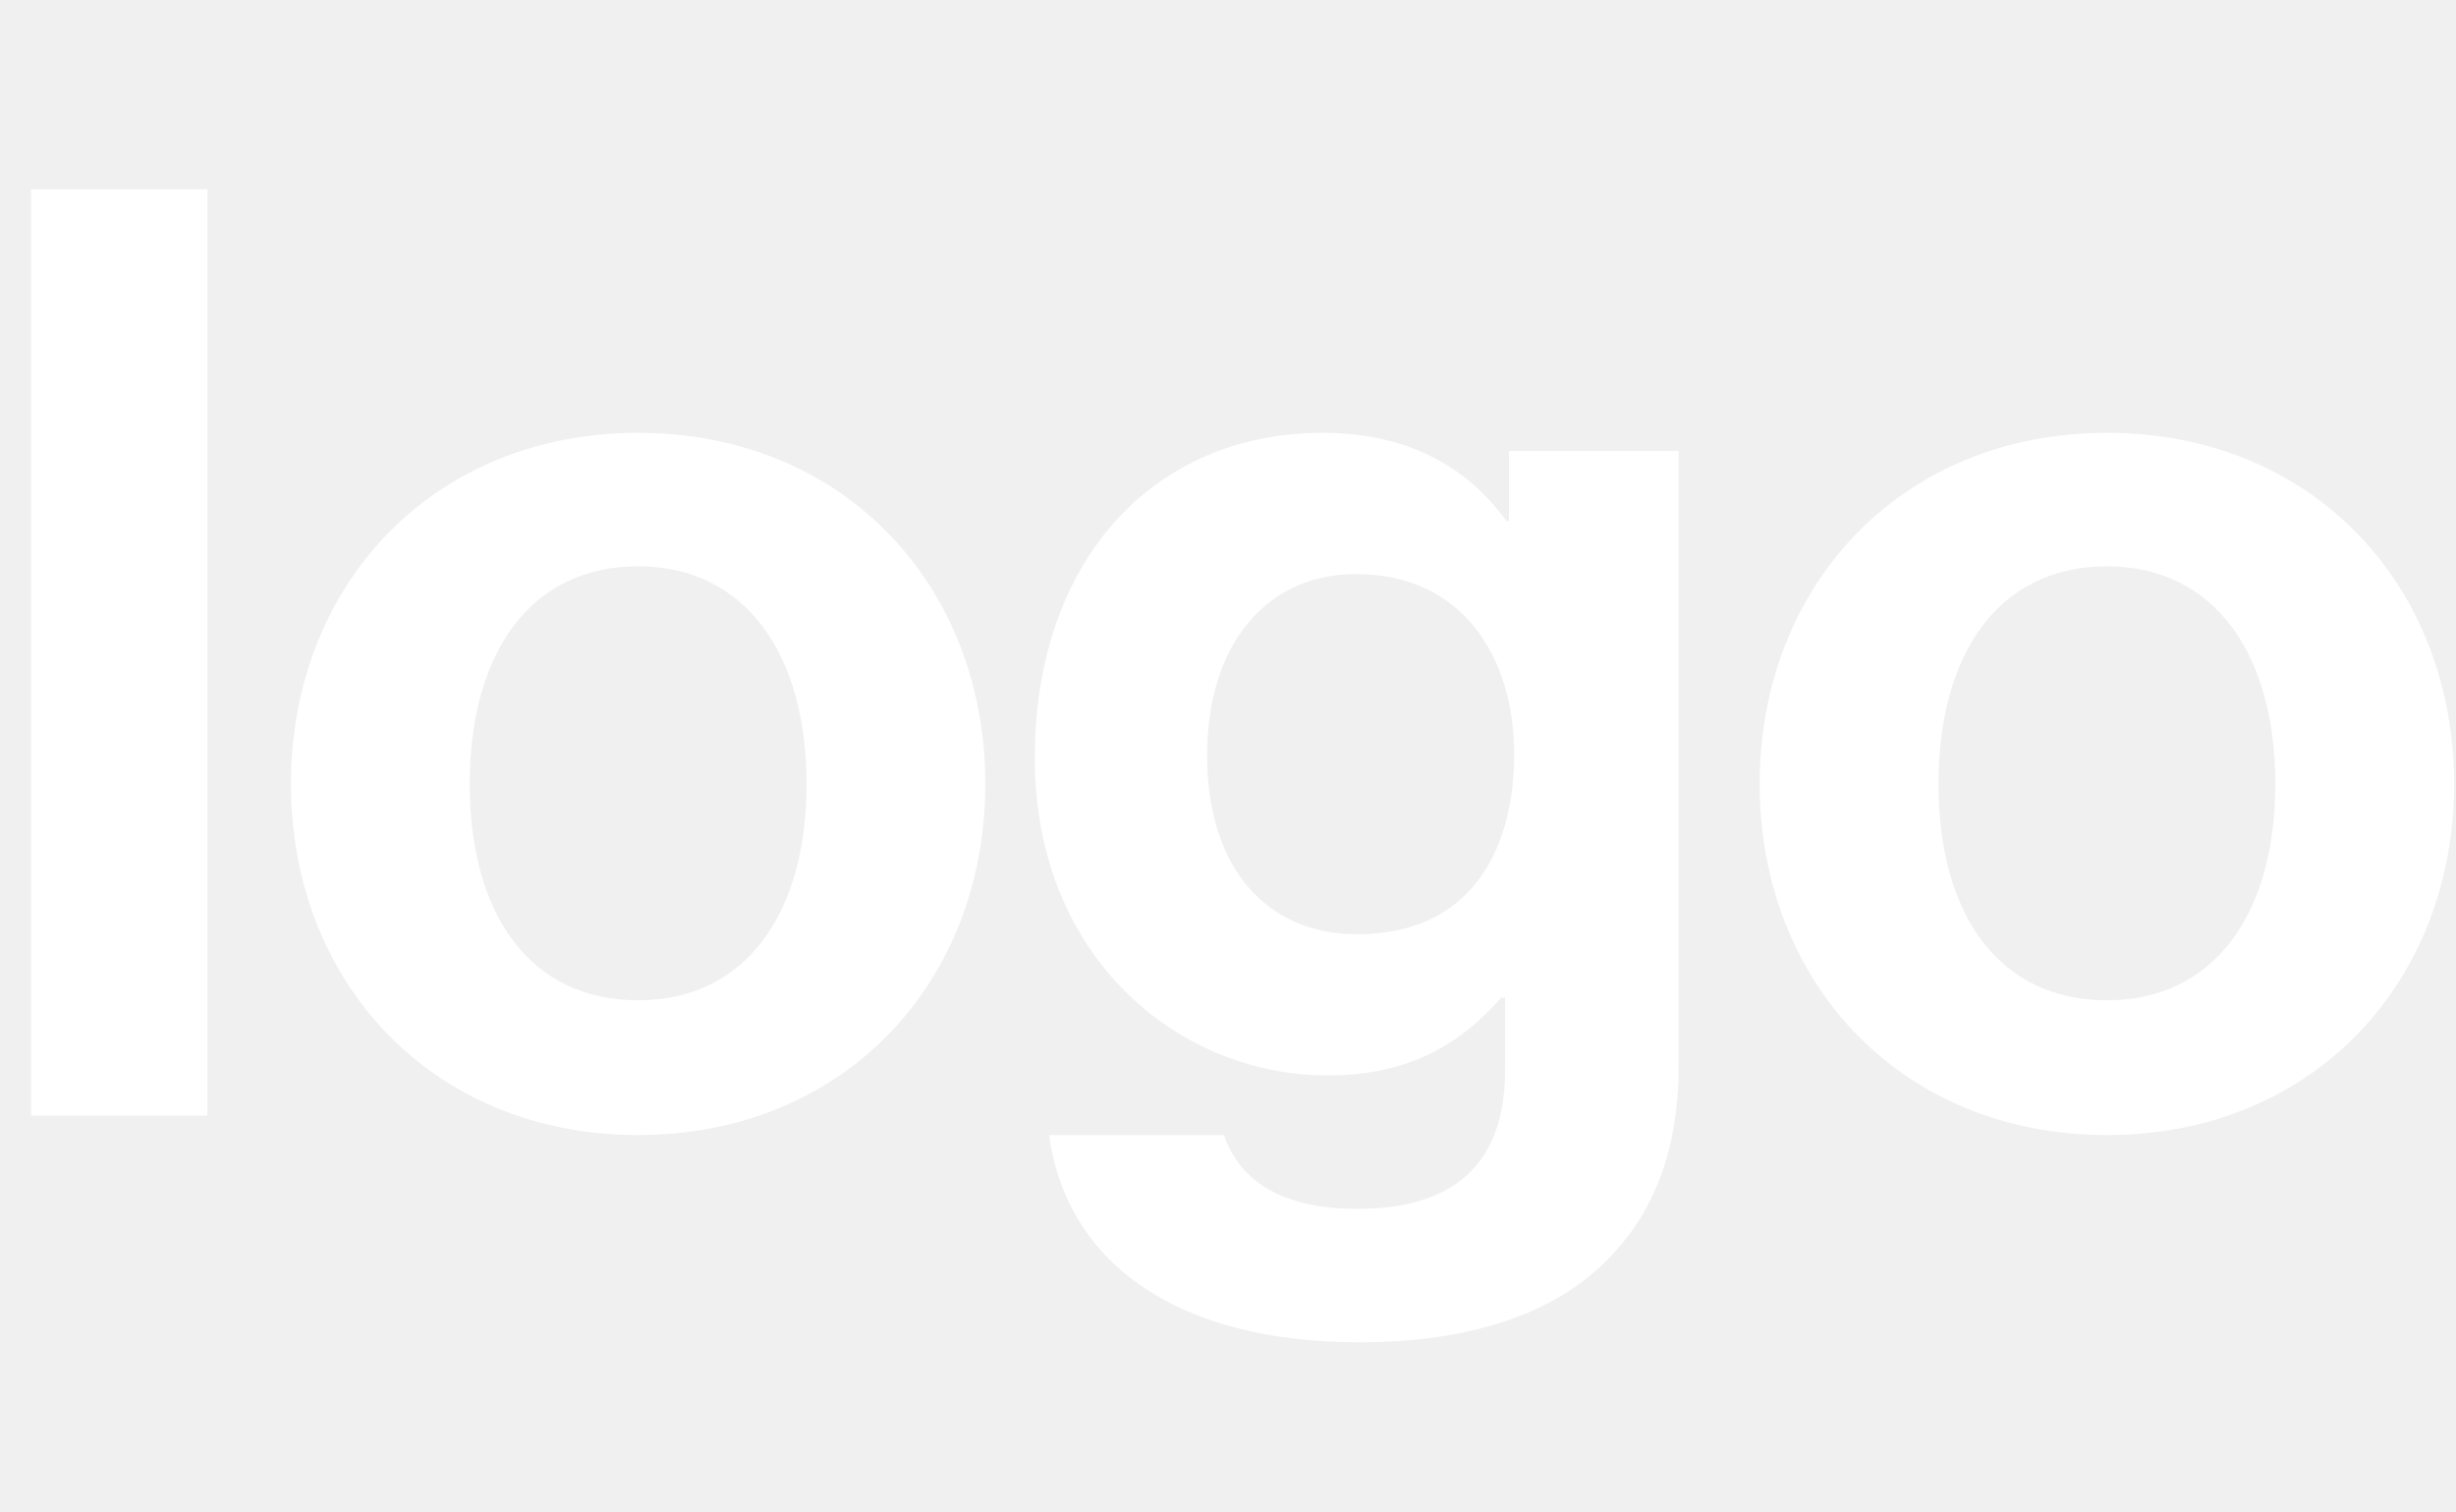
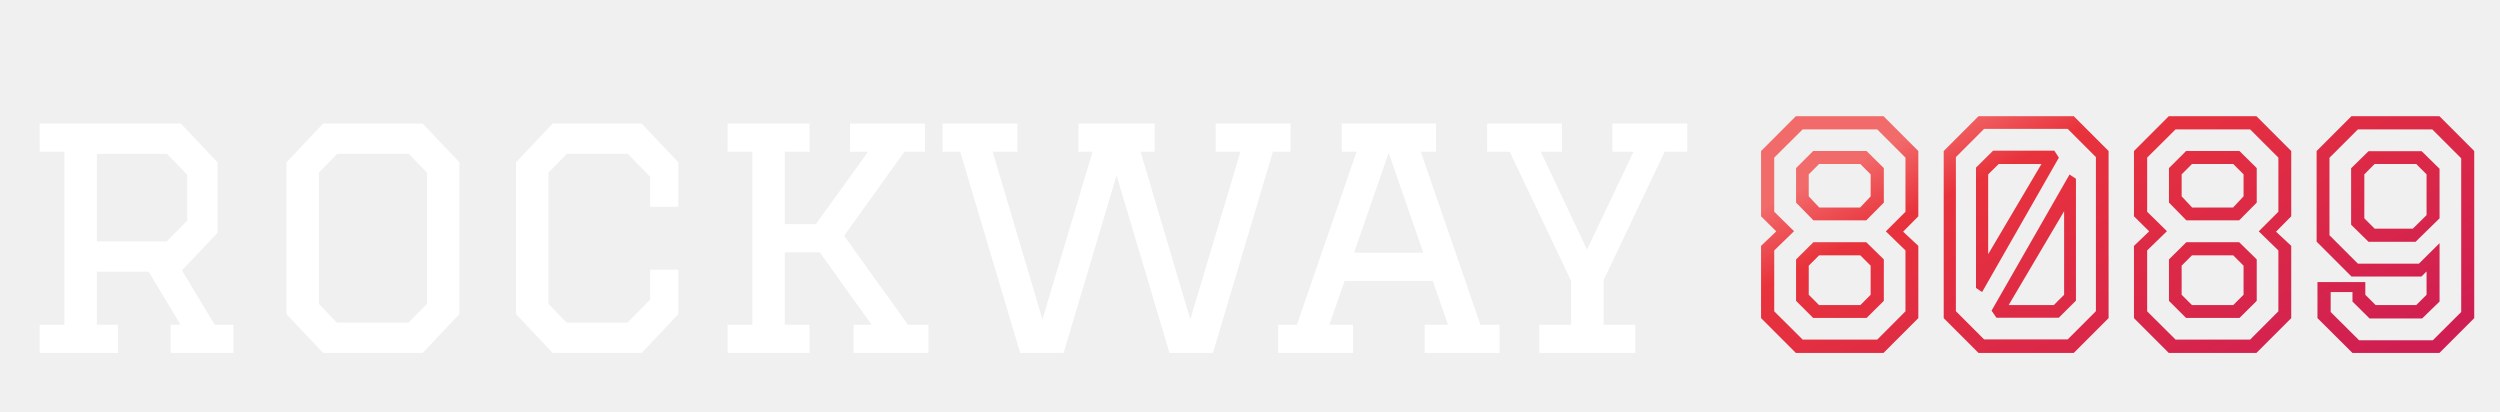
- <svg xmlns="http://www.w3.org/2000/svg" width="65" height="40" viewBox="0 0 65 40" fill="#fff">
-   <path d="M0.824 29.524H5.487V5.01H0.824V29.524Z" />
-   <path d="M16.888 30.038C22.34 30.038 26.077 25.992 26.077 20.747C26.077 15.501 22.34 11.455 16.888 11.455C11.437 11.455 7.7 15.501 7.7 20.747C7.7 25.992 11.437 30.038 16.888 30.038ZM16.888 26.472C14.008 26.472 12.431 24.175 12.431 20.747C12.431 17.318 14.008 14.987 16.888 14.987C19.734 14.987 21.346 17.318 21.346 20.747C21.346 24.175 19.734 26.472 16.888 26.472Z" />
-   <path d="M35.993 35.524C38.599 35.524 40.862 34.907 42.336 33.535C43.639 32.335 44.427 30.655 44.427 28.187V11.935H39.936V13.787H39.867C38.804 12.312 37.193 11.455 34.999 11.455C30.542 11.455 27.387 14.815 27.387 20.061C27.387 25.375 31.227 28.461 35.136 28.461C37.364 28.461 38.702 27.57 39.73 26.404H39.833V28.324C39.833 30.724 38.564 31.992 35.924 31.992C33.764 31.992 32.77 31.135 32.393 30.038H27.764C28.244 33.467 31.193 35.524 35.993 35.524ZM35.924 24.724C33.524 24.724 31.947 22.975 31.947 19.992C31.947 17.044 33.524 15.192 35.89 15.192C38.702 15.192 40.073 17.387 40.073 19.958C40.073 22.564 38.873 24.724 35.924 24.724Z" />
-   <path d="M55.761 30.038C61.212 30.038 64.95 25.992 64.95 20.747C64.95 15.501 61.212 11.455 55.761 11.455C50.31 11.455 46.572 15.501 46.572 20.747C46.572 25.992 50.31 30.038 55.761 30.038ZM55.761 26.472C52.881 26.472 51.304 24.175 51.304 20.747C51.304 17.318 52.881 14.987 55.761 14.987C58.607 14.987 60.218 17.318 60.218 20.747C60.218 24.175 58.607 26.472 55.761 26.472Z" />
+ <svg xmlns="http://www.w3.org/2000/svg" width="85" height="14" viewBox="0 0 85 14" fill="none">
+   <path d="M1.349 4.2H6.149L7.397 5.52V7.92L6.185 9.192L7.301 11.04H7.937V12H5.801V11.04H6.137L5.057 9.24H3.293V11.04H4.013V12H1.349V11.04H2.189V5.16H1.349V4.2ZM3.293 5.232V8.208H5.669L6.365 7.5V5.94L5.681 5.232H3.293ZM10.987 12L9.739 10.68V5.52L10.987 4.2H14.371L15.619 5.52V10.68L14.371 12H10.987ZM11.455 10.968H13.891L14.515 10.332V5.868L13.903 5.232H11.467L10.843 5.868V10.332L11.455 10.968ZM22.104 9.168H23.064V10.68L21.816 12H18.792L17.544 10.68V5.52L18.792 4.2H21.816L23.064 5.52V7.032H22.104V6.012L21.348 5.232H19.272L18.648 5.868V10.332L19.26 10.968H21.336L22.104 10.188V9.168ZM31.567 12H29.023V11.04H29.635L27.871 8.58H26.683V11.04H27.523V12H24.739V11.04H25.579V5.16H24.739V4.2H27.523V5.16H26.683V7.62H27.739L29.515 5.16H28.903V4.2H31.447V5.16H30.751L28.699 8.016L30.871 11.04H31.567V12ZM32.047 5.16V4.2H34.591V5.16H33.751L35.443 10.86L37.147 5.16H36.667V4.2H39.259V5.16H38.779L40.471 10.86L42.175 5.16H41.335V4.2H43.879V5.16H43.279L41.239 12H39.763L37.963 5.964L36.163 12H34.687L32.647 5.16H32.047ZM48.439 12V11.04H49.231L48.715 9.552H45.715L45.199 11.04H46.003V12H43.459V11.04H44.095L46.123 5.16H45.619V4.2H48.823V5.16H48.307L50.335 11.04H50.983V12H48.439ZM47.215 5.196L46.039 8.592H48.391L47.215 5.196ZM55.602 12H52.338V11.04H53.418V9.552L51.33 5.16H50.562V4.2H53.106V5.16H52.386L53.958 8.484L55.542 5.16H54.822V4.2H57.366V5.16H56.598L54.522 9.528V11.04H55.602V12Z" fill="white" style="fill:white;fill-opacity:1;" />
+   <path d="M61.06 12L59.876 10.816V8.36L60.393 7.866L59.876 7.354V5.135L61.06 3.95H64.039L65.223 5.135V7.354L64.706 7.877L65.223 8.36V10.816L64.039 12H61.06ZM61.647 10.81L61.066 10.229V8.82L61.658 8.234H63.452L64.05 8.82V10.229L63.464 10.81H61.647ZM61.29 11.546H63.826L64.786 10.585V8.515L64.119 7.866L64.786 7.199V5.359L63.826 4.399H61.29L60.324 5.359V7.199L60.997 7.86L60.324 8.515V10.585L61.29 11.546ZM61.658 7.492L61.066 6.888V5.715L61.647 5.135H63.464L64.05 5.715V6.888L63.452 7.492H61.658ZM61.848 10.373H63.251L63.602 10.022V9.033L63.251 8.682H61.848L61.497 9.033V10.022L61.848 10.373ZM61.854 7.055H63.245L63.602 6.676V5.928L63.251 5.577H61.848L61.497 5.928V6.676L61.854 7.055ZM67.27 12L66.086 10.816V5.135L67.27 3.95H70.508L71.692 5.135V10.816L70.508 12H67.27ZM68.294 10.373H69.829L70.18 10.022V7.181L68.294 10.373ZM67.88 10.804L67.713 10.562L70.364 5.934L70.582 6.077V10.223L69.996 10.804H67.88ZM67.46 11.54H70.301L71.261 10.58V5.341L70.301 4.381H67.46L66.5 5.341V10.58L67.46 11.54ZM67.184 9.792V5.698L67.765 5.123H69.847L70.002 5.359L67.391 9.93L67.184 9.792ZM67.598 8.642L69.409 5.577H67.955L67.598 5.928V8.642ZM73.739 12L72.555 10.816V8.36L73.072 7.866L72.555 7.354V5.135L73.739 3.95H76.718L77.902 5.135V7.354L77.385 7.877L77.902 8.36V10.816L76.718 12H73.739ZM74.326 10.81L73.745 10.229V8.82L74.337 8.234H76.131L76.729 8.82V10.229L76.143 10.81H74.326ZM73.969 11.546H76.505L77.465 10.585V8.515L76.798 7.866L77.465 7.199V5.359L76.505 4.399H73.969L73.003 5.359V7.199L73.676 7.86L73.003 8.515V10.585L73.969 11.546ZM74.337 7.492L73.745 6.888V5.715L74.326 5.135H76.143L76.729 5.715V6.888L76.131 7.492H74.337ZM74.527 10.373H75.93L76.281 10.022V9.033L75.93 8.682H74.527L74.176 9.033V10.022L74.527 10.373ZM74.533 7.055H75.924L76.281 6.676V5.928L75.93 5.577H74.527L74.176 5.928V6.676L74.533 7.055ZM82.94 3.95L84.124 5.135V10.816L82.94 12H79.984L78.794 10.816V9.591H80.421V10.022L80.772 10.373H82.152L82.503 10.022V9.229L82.33 9.401H79.95L78.765 8.216V5.135L79.95 3.95H82.94ZM82.336 5.14L82.945 5.738V7.423L82.129 8.222H80.531L79.938 7.641V5.721L80.531 5.14H82.336ZM82.152 5.577H80.737L80.387 5.928V7.423L80.737 7.774H82.037L82.503 7.314V5.928L82.152 5.577ZM82.698 4.399H80.168L79.202 5.364V7.998L80.168 8.964H82.244L82.945 8.268V10.252L82.353 10.827H80.565L79.984 10.252V9.93H79.243V10.608L80.209 11.569H82.716L83.681 10.608V5.382L82.698 4.399Z" fill="url(#paint0_linear_11_18)" style="" />
+   <defs>
+     <linearGradient id="paint0_linear_11_18" x1="72" y1="1" x2="78.5" y2="14" gradientUnits="userSpaceOnUse">
+       <stop stop-color="#F26B6B" style="stop-color:#F26B6B;stop-color:color(display-p3 0.95 0.42 0.42);stop-opacity:1;" />
+       <stop offset="0.167" stop-color="#E8333C" style="stop-color:#E8333C;stop-color:color(display-p3 0.909 0.2 0.235);stop-opacity:1;" />
+       <stop offset="1" stop-color="#CE1E53" style="stop-color:#CE1E53;stop-color:color(display-p3 0.808 0.118 0.325);stop-opacity:1;" />
+     </linearGradient>
+   </defs>
</svg>
